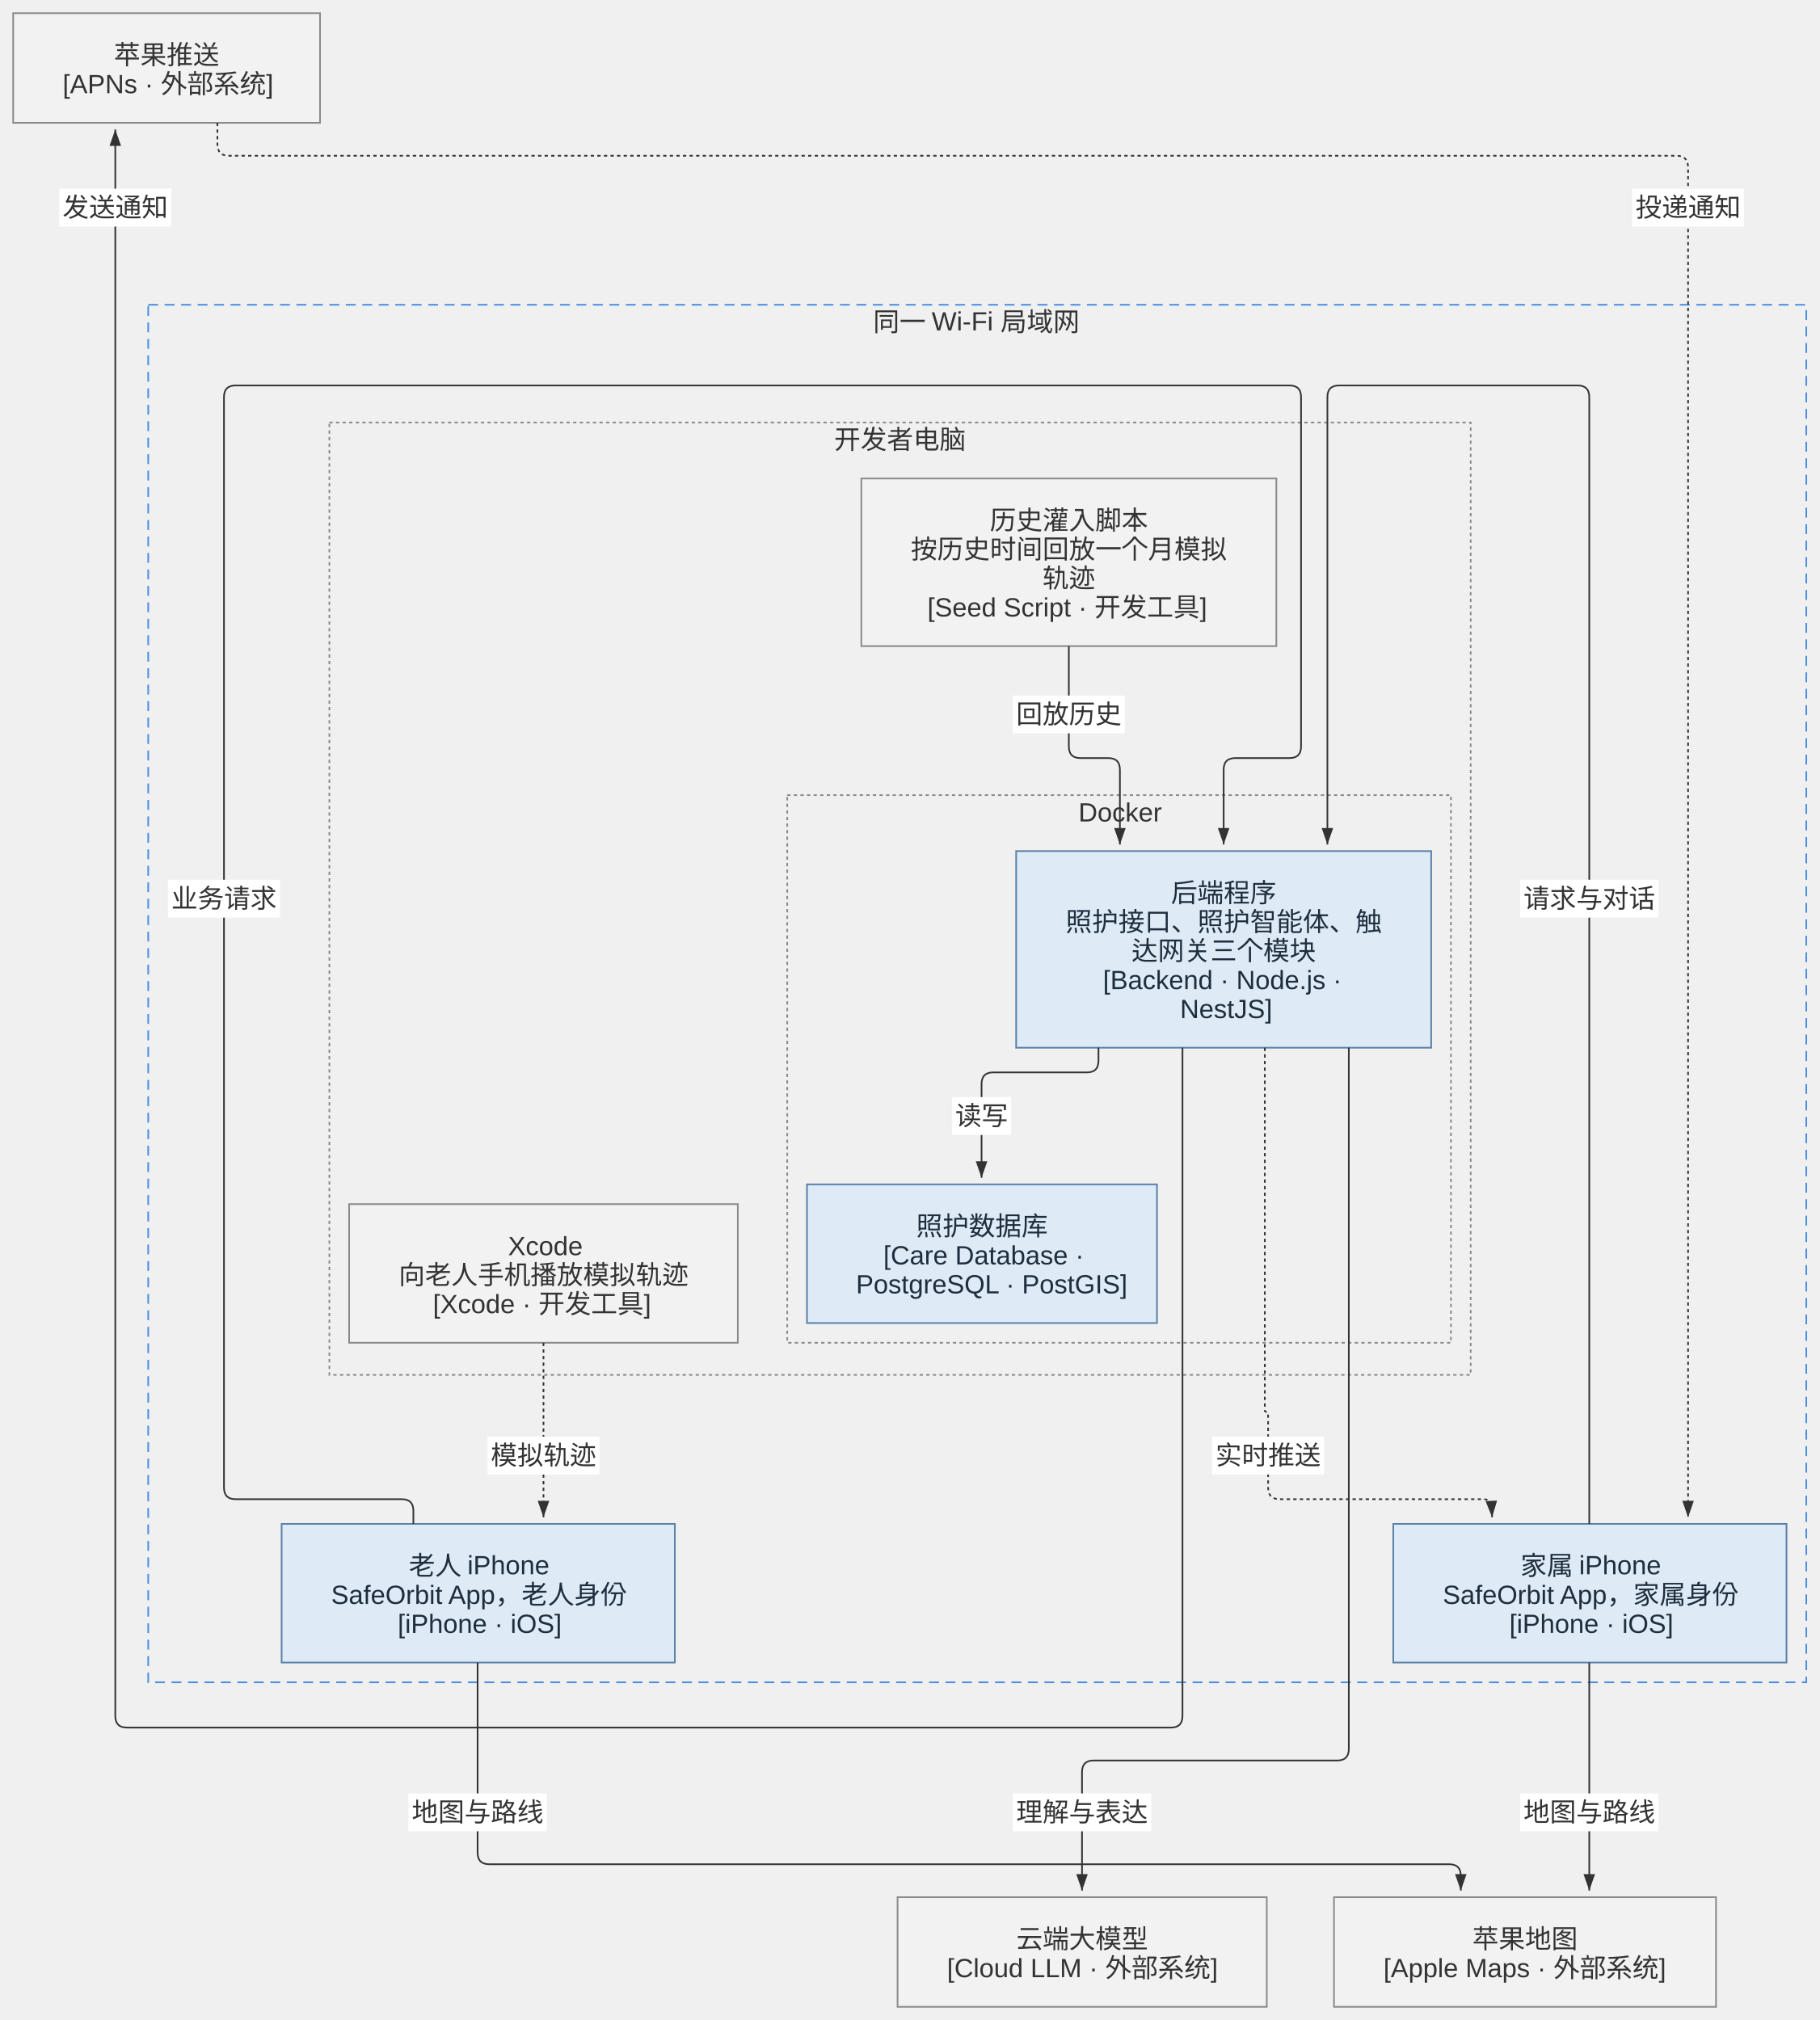
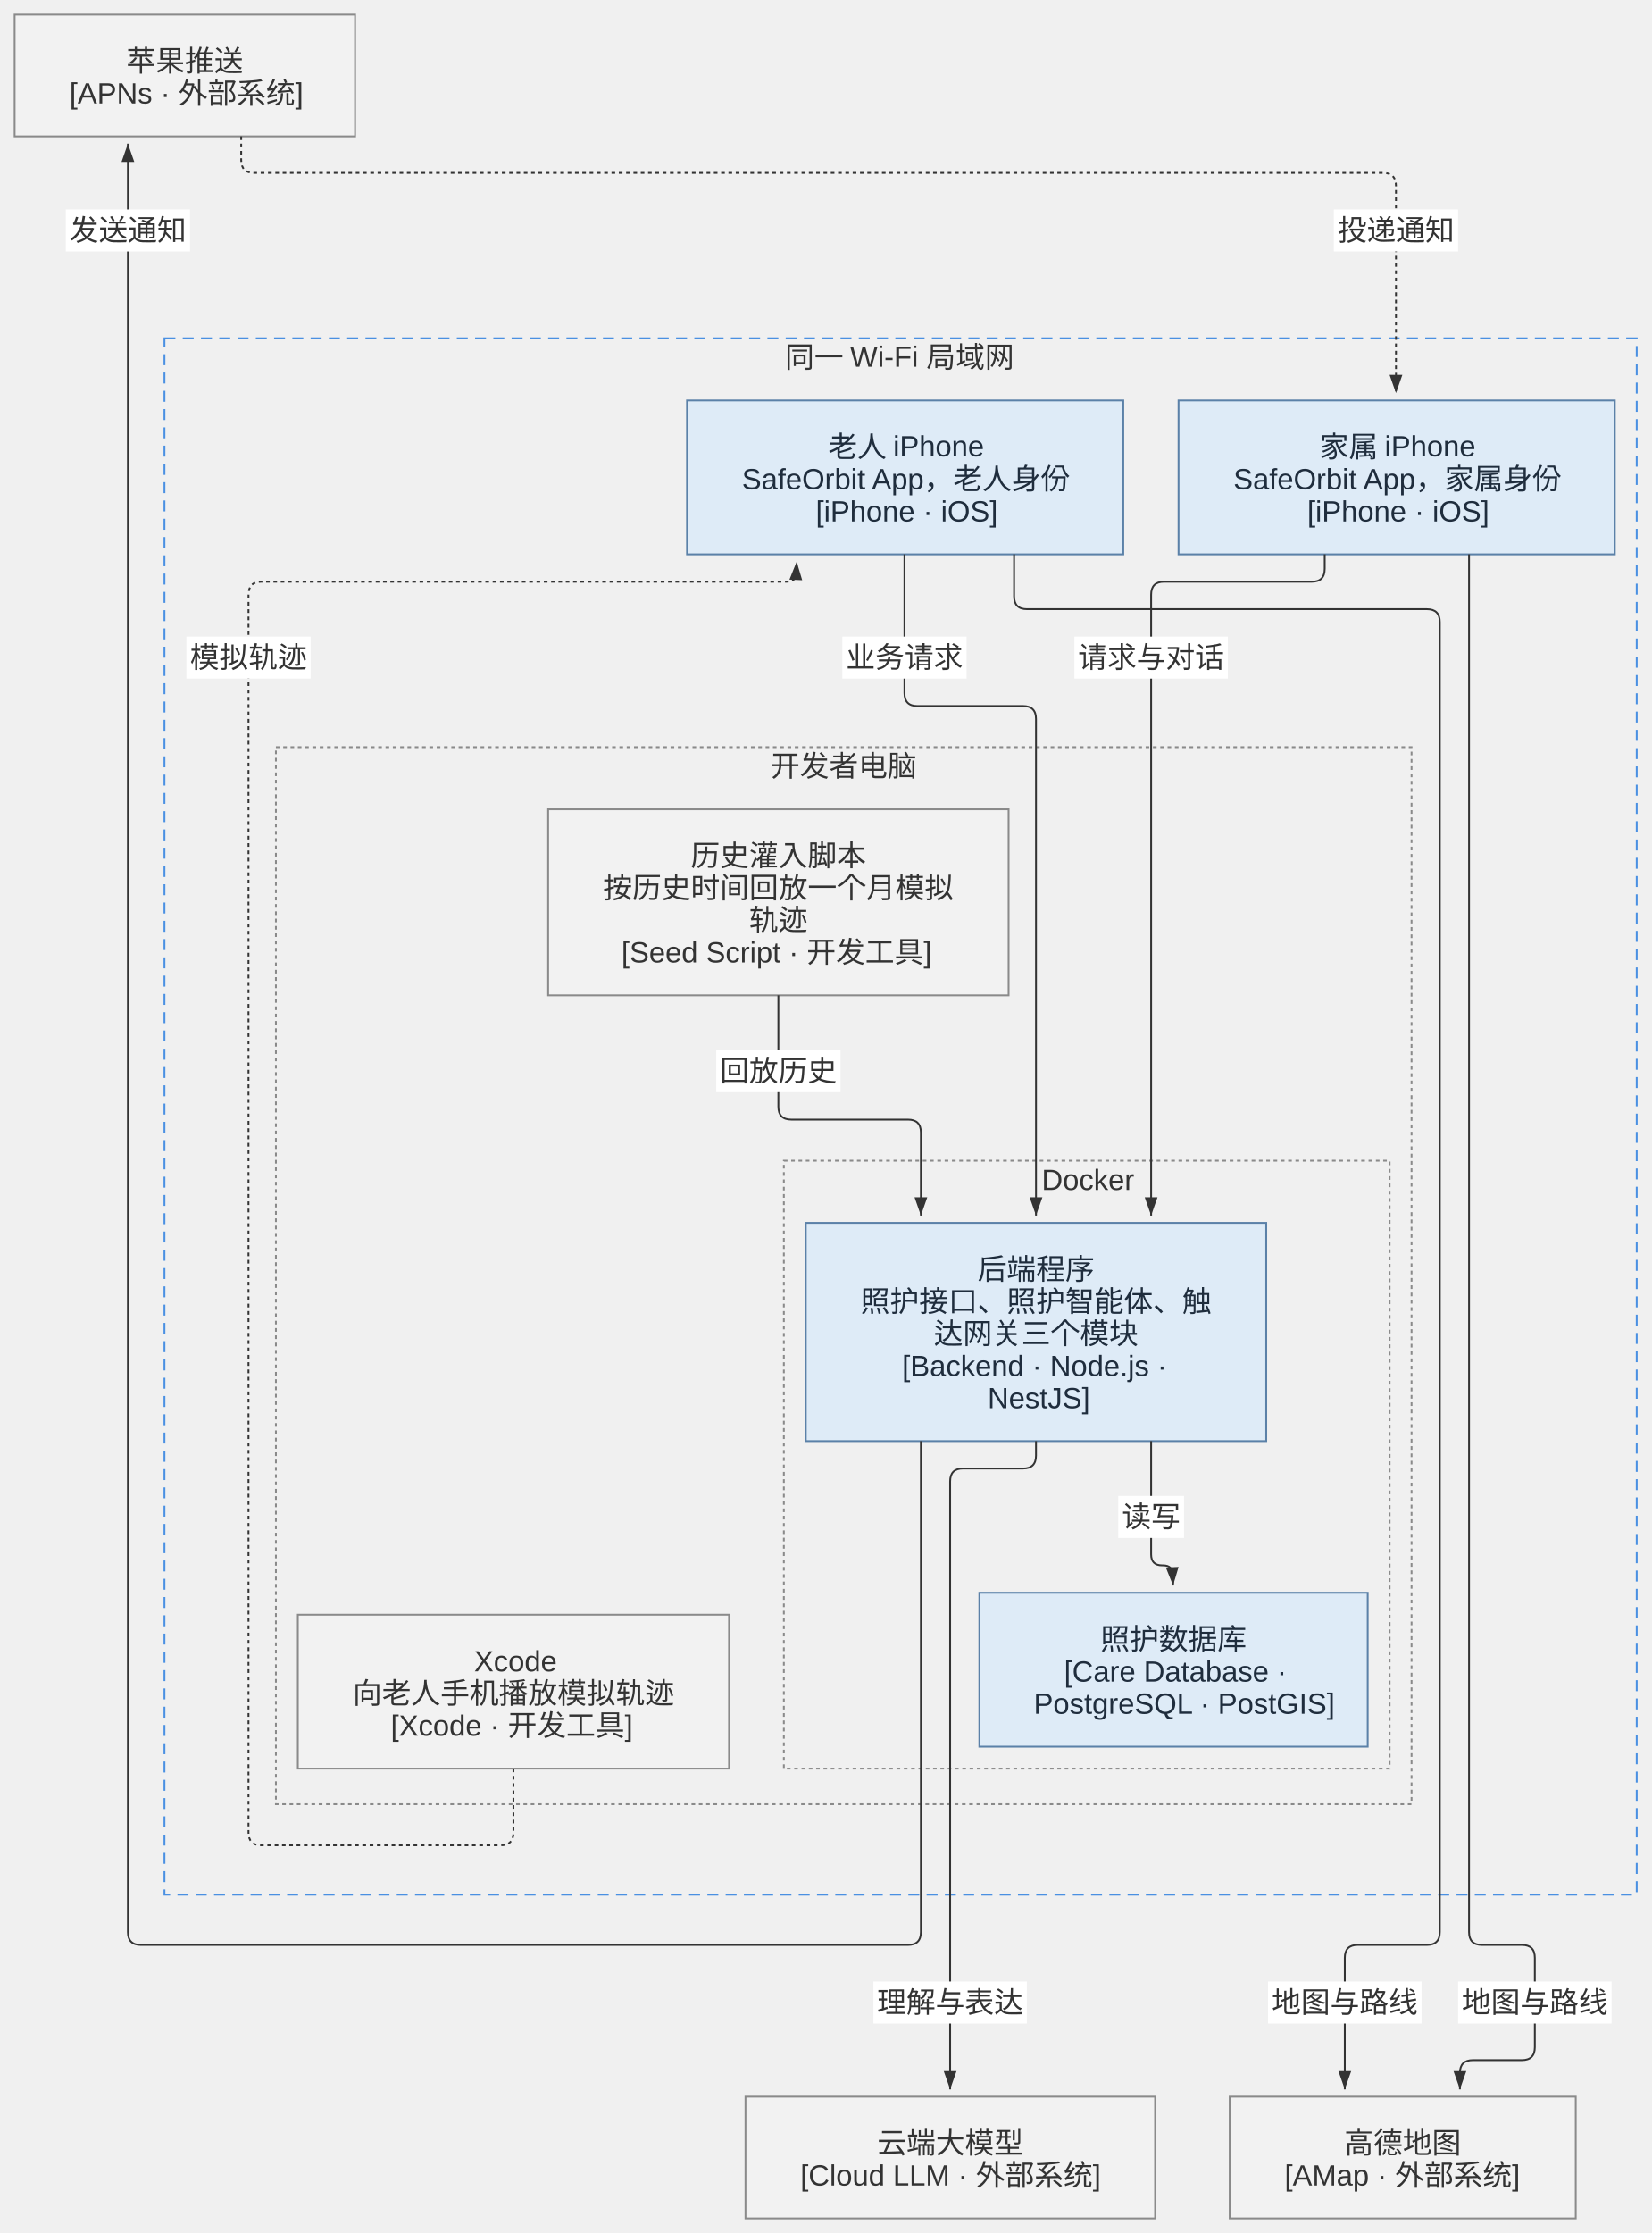
- <svg xmlns="http://www.w3.org/2000/svg" id="my-svg" width="1104.766" viewBox="4 4 1104.766 1226.8" role="graphics-document document" aria-roledescription="flowchart-v2" height="1226.8">
+ <svg xmlns="http://www.w3.org/2000/svg" id="my-svg" width="903.766" viewBox="4 4 903.766 1221.8" role="graphics-document document" aria-roledescription="flowchart-v2" height="1221.8">
  <g />
  <defs>
    <filter id="my-svg-drop-shadow" height="130%" width="130%">
      <feDropShadow dx="4" dy="4" stdDeviation="0" flood-opacity="0.06" flood-color="#000000" />
    </filter>
  </defs>
  <defs>
    <filter id="my-svg-drop-shadow-small" height="150%" width="150%">
      <feDropShadow dx="2" dy="2" stdDeviation="0" flood-opacity="0.06" flood-color="#000000" />
    </filter>
  </defs>
  <g>
    <g>
      <g id="[object Object]" data-look="classic">
-         <rect style="fill:none !important;stroke:#4a90e2 !important;stroke-dasharray:6 4 !important" x="94" y="189.1" width="1006.766" height="836.6" fill="none" stroke="#4a90e2" stroke-width="1" stroke-dasharray="6  4" />
-         <g transform="translate(534.1484, 189.1)">
+         <rect style="fill:none !important;stroke:#4a90e2 !important;stroke-dasharray:6 4 !important" x="94" y="189.1" width="805.766" height="851.6" fill="none" stroke="#4a90e2" stroke-width="1" stroke-dasharray="6  4" />
+         <g transform="translate(433.6484, 189.1)">
          <g>
            <rect style="stroke: none" fill="#ffffde" stroke="none" />
            <text x="0.00" y="16.00" text-anchor="start" font-family="trebuchet ms, verdana, arial, sans-serif" font-size="16" fill="#333333">同一 Wi-Fi 局域网</text>
          </g>
        </g>
      </g>
    </g>
    <g>
      <g id="[object Object]" data-look="classic">
-         <rect style="fill:none !important;stroke:#8a8a8a !important;stroke-dasharray:2 2 !important" x="204" y="260.6" width="693" height="578.4" fill="none" stroke="#8a8a8a" stroke-width="1" stroke-dasharray="2  2" />
-         <g transform="translate(510.5, 260.6)">
+         <rect style="fill:none !important;stroke:#8a8a8a !important;stroke-dasharray:2 2 !important" x="155" y="412.8" width="621.531" height="578.4" fill="none" stroke="#8a8a8a" stroke-width="1" stroke-dasharray="2  2" />
+         <g transform="translate(425.7656, 412.8)">
          <g>
            <rect style="stroke: none" fill="#ffffde" stroke="none" />
            <text x="0.00" y="16.00" text-anchor="start" font-family="trebuchet ms, verdana, arial, sans-serif" font-size="16" fill="#333333">开发者电脑</text>
          </g>
        </g>
      </g>
    </g>
    <g>
      <g id="[object Object]" data-look="classic">
-         <rect style="fill:none !important;stroke:#8a8a8a !important;stroke-dasharray:2 2 !important" x="482" y="486.9" width="403" height="332.6" fill="none" stroke="#8a8a8a" stroke-width="1" stroke-dasharray="2  2" />
-         <g transform="translate(658.8281, 486.9)">
+         <rect style="fill:none !important;stroke:#8a8a8a !important;stroke-dasharray:2 2 !important" x="433" y="639.1" width="331.531" height="332.6" fill="none" stroke="#8a8a8a" stroke-width="1" stroke-dasharray="2  2" />
+         <g transform="translate(574.0938, 639.1)">
          <g>
            <rect style="stroke: none" fill="#ffffde" stroke="none" />
            <text x="0.00" y="16.00" text-anchor="start" font-family="trebuchet ms, verdana, arial, sans-serif" font-size="16" fill="#333333">Docker</text>
          </g>
        </g>
      </g>
    </g>
  </g>
  <g>
-     <g id="my-svg-flowchart-BE-2" data-look="classic" transform="translate(747, 580.6)">
+     <g id="my-svg-flowchart-BE-2" data-look="classic" transform="translate(571, 732.8)">
      <rect style="fill:#deebf7 !important;stroke:#5b81a8 !important" x="-126" y="-59.7" width="252" height="119.4" fill="#deebf7" stroke="#5b81a8" stroke-width="1" />
      <g style="color:#1f2d3d !important" transform="translate(0, -44.7)">
        <rect fill="#deebf7" stroke="#5b81a8" stroke-width="1" />
        <g>
          <rect style="stroke: none" fill="#deebf7" stroke="#5b81a8" stroke-width="1" />
-           <text x="-31.99" y="16.00" text-anchor="start" font-family="trebuchet ms, verdana, arial, sans-serif" font-size="16" fill="#1f2d3d">后端程序</text>
-           <text x="-95.94" y="33.60" text-anchor="start" font-family="trebuchet ms, verdana, arial, sans-serif" font-size="16" fill="#1f2d3d">照护接口、照护智能体、触</text>
-           <text x="-55.97" y="51.20" text-anchor="start" font-family="trebuchet ms, verdana, arial, sans-serif" font-size="16" fill="#1f2d3d">达网关三个模块</text>
-           <text x="-73.27" y="68.80" text-anchor="start" font-family="trebuchet ms, verdana, arial, sans-serif" font-size="16" fill="#1f2d3d">[Backend · Node.js ·</text>
+           <text x="-32.00" y="16.00" text-anchor="start" font-family="trebuchet ms, verdana, arial, sans-serif" font-size="16" fill="#1f2d3d">后端程序</text>
+           <text x="-95.98" y="33.60" text-anchor="start" font-family="trebuchet ms, verdana, arial, sans-serif" font-size="16" fill="#1f2d3d">照护接口、照护智能体、触</text>
+           <text x="-55.99" y="51.20" text-anchor="start" font-family="trebuchet ms, verdana, arial, sans-serif" font-size="16" fill="#1f2d3d">达网关三个模块</text>
+           <text x="-73.29" y="68.80" text-anchor="start" font-family="trebuchet ms, verdana, arial, sans-serif" font-size="16" fill="#1f2d3d">[Backend · Node.js ·</text>
          <text x="-26.47" y="86.40" text-anchor="start" font-family="trebuchet ms, verdana, arial, sans-serif" font-size="16" fill="#1f2d3d">NestJS]</text>
        </g>
      </g>
    </g>
-     <g id="my-svg-flowchart-DB-3" data-look="classic" transform="translate(600.2656, 765.4)">
+     <g id="my-svg-flowchart-DB-3" data-look="classic" transform="translate(646.2656, 917.6)">
      <rect style="fill:#deebf7 !important;stroke:#5b81a8 !important" x="-106.266" y="-42.1" width="212.531" height="84.2" fill="#deebf7" stroke="#5b81a8" stroke-width="1" />
      <g style="color:#1f2d3d !important" transform="translate(0, -27.1)">
        <rect fill="#deebf7" stroke="#5b81a8" stroke-width="1" />
        <g>
          <rect style="stroke: none" fill="#deebf7" stroke="#5b81a8" stroke-width="1" />
-           <text x="-39.98" y="16.00" text-anchor="start" font-family="trebuchet ms, verdana, arial, sans-serif" font-size="16" fill="#1f2d3d">照护数据库</text>
-           <text x="-59.89" y="33.60" text-anchor="start" font-family="trebuchet ms, verdana, arial, sans-serif" font-size="16" fill="#1f2d3d">[Care Database ·</text>
-           <text x="-76.52" y="51.20" text-anchor="start" font-family="trebuchet ms, verdana, arial, sans-serif" font-size="16" fill="#1f2d3d">PostgreSQL · PostGIS]</text>
-         </g>
-       </g>
-     </g>
-     <g id="my-svg-flowchart-XC-4" data-look="classic" transform="translate(334, 777.4)">
+           <text x="-40.00" y="16.00" text-anchor="start" font-family="trebuchet ms, verdana, arial, sans-serif" font-size="16" fill="#1f2d3d">照护数据库</text>
+           <text x="-59.90" y="33.60" text-anchor="start" font-family="trebuchet ms, verdana, arial, sans-serif" font-size="16" fill="#1f2d3d">[Care Database ·</text>
+           <text x="-76.54" y="51.20" text-anchor="start" font-family="trebuchet ms, verdana, arial, sans-serif" font-size="16" fill="#1f2d3d">PostgreSQL · PostGIS]</text>
+         </g>
+       </g>
+     </g>
+     <g id="my-svg-flowchart-XC-4" data-look="classic" transform="translate(285, 929.6)">
      <rect style="fill:#f2f2f2 !important;stroke:#8a8a8a !important" x="-118" y="-42.1" width="236" height="84.2" fill="#f2f2f2" stroke="#8a8a8a" stroke-width="1" />
      <g style="color:#333333 !important" transform="translate(0, -27.1)">
        <rect fill="#f2f2f2" stroke="#8a8a8a" stroke-width="1" />
        <g>
          <rect style="stroke: none" fill="#f2f2f2" stroke="#8a8a8a" stroke-width="1" />
          <text x="-21.52" y="16.00" text-anchor="start" font-family="trebuchet ms, verdana, arial, sans-serif" font-size="16" fill="#333333">Xcode</text>
-           <text x="-87.95" y="33.60" text-anchor="start" font-family="trebuchet ms, verdana, arial, sans-serif" font-size="16" fill="#333333">向老人手机播放模拟轨迹</text>
-           <text x="-67.14" y="51.20" text-anchor="start" font-family="trebuchet ms, verdana, arial, sans-serif" font-size="16" fill="#333333">[Xcode · 开发工具]</text>
-         </g>
-       </g>
-     </g>
-     <g id="my-svg-flowchart-SEED-5" data-look="classic" transform="translate(653, 345.5)">
+           <text x="-87.98" y="33.60" text-anchor="start" font-family="trebuchet ms, verdana, arial, sans-serif" font-size="16" fill="#333333">向老人手机播放模拟轨迹</text>
+           <text x="-67.15" y="51.20" text-anchor="start" font-family="trebuchet ms, verdana, arial, sans-serif" font-size="16" fill="#333333">[Xcode · 开发工具]</text>
+         </g>
+       </g>
+     </g>
+     <g id="my-svg-flowchart-SEED-5" data-look="classic" transform="translate(430, 497.7)">
      <rect style="fill:#f2f2f2 !important;stroke:#8a8a8a !important" x="-126" y="-50.9" width="252" height="101.8" fill="#f2f2f2" stroke="#8a8a8a" stroke-width="1" />
      <g style="color:#333333 !important" transform="translate(0, -35.9)">
        <rect fill="#f2f2f2" stroke="#8a8a8a" stroke-width="1" />
        <g>
          <rect style="stroke: none" fill="#f2f2f2" stroke="#8a8a8a" stroke-width="1" />
-           <text x="-47.97" y="16.00" text-anchor="start" font-family="trebuchet ms, verdana, arial, sans-serif" font-size="16" fill="#333333">历史灌入脚本</text>
-           <text x="-95.94" y="33.60" text-anchor="start" font-family="trebuchet ms, verdana, arial, sans-serif" font-size="16" fill="#333333">按历史时间回放一个月模拟</text>
-           <text x="-15.99" y="51.20" text-anchor="start" font-family="trebuchet ms, verdana, arial, sans-serif" font-size="16" fill="#333333">轨迹</text>
-           <text x="-85.88" y="68.80" text-anchor="start" font-family="trebuchet ms, verdana, arial, sans-serif" font-size="16" fill="#333333">[Seed Script · 开发工具]</text>
-         </g>
-       </g>
-     </g>
-     <g id="my-svg-flowchart-EP-0" data-look="classic" transform="translate(294.3828, 971.6)">
+           <text x="-47.99" y="16.00" text-anchor="start" font-family="trebuchet ms, verdana, arial, sans-serif" font-size="16" fill="#333333">历史灌入脚本</text>
+           <text x="-95.98" y="33.60" text-anchor="start" font-family="trebuchet ms, verdana, arial, sans-serif" font-size="16" fill="#333333">按历史时间回放一个月模拟</text>
+           <text x="-16.00" y="51.20" text-anchor="start" font-family="trebuchet ms, verdana, arial, sans-serif" font-size="16" fill="#333333">轨迹</text>
+           <text x="-85.90" y="68.80" text-anchor="start" font-family="trebuchet ms, verdana, arial, sans-serif" font-size="16" fill="#333333">[Seed Script · 开发工具]</text>
+         </g>
+       </g>
+     </g>
+     <g id="my-svg-flowchart-EP-0" data-look="classic" transform="translate(499.3828, 265.2)">
      <rect style="fill:#deebf7 !important;stroke:#5b81a8 !important" x="-119.383" y="-42.1" width="238.766" height="84.2" fill="#deebf7" stroke="#5b81a8" stroke-width="1" />
      <g style="color:#1f2d3d !important" transform="translate(0, -27.1)">
        <rect fill="#deebf7" stroke="#5b81a8" stroke-width="1" />
        <g>
          <rect style="stroke: none" fill="#deebf7" stroke="#5b81a8" stroke-width="1" />
-           <text x="-42.16" y="16.00" text-anchor="start" font-family="trebuchet ms, verdana, arial, sans-serif" font-size="16" fill="#1f2d3d">老人 iPhone</text>
-           <text x="-89.33" y="33.60" text-anchor="start" font-family="trebuchet ms, verdana, arial, sans-serif" font-size="16" fill="#1f2d3d">SafeOrbit App，老人身份</text>
-           <text x="-48.90" y="51.20" text-anchor="start" font-family="trebuchet ms, verdana, arial, sans-serif" font-size="16" fill="#1f2d3d">[iPhone · iOS]</text>
-         </g>
-       </g>
-     </g>
-     <g id="my-svg-flowchart-FP-1" data-look="classic" transform="translate(969.3828, 971.6)">
+           <text x="-42.18" y="16.00" text-anchor="start" font-family="trebuchet ms, verdana, arial, sans-serif" font-size="16" fill="#1f2d3d">老人 iPhone</text>
+           <text x="-89.36" y="33.60" text-anchor="start" font-family="trebuchet ms, verdana, arial, sans-serif" font-size="16" fill="#1f2d3d">SafeOrbit App，老人身份</text>
+           <text x="-48.92" y="51.20" text-anchor="start" font-family="trebuchet ms, verdana, arial, sans-serif" font-size="16" fill="#1f2d3d">[iPhone · iOS]</text>
+         </g>
+       </g>
+     </g>
+     <g id="my-svg-flowchart-FP-1" data-look="classic" transform="translate(768.3828, 265.2)">
      <rect style="fill:#deebf7 !important;stroke:#5b81a8 !important" x="-119.383" y="-42.1" width="238.766" height="84.2" fill="#deebf7" stroke="#5b81a8" stroke-width="1" />
      <g style="color:#1f2d3d !important" transform="translate(0, -27.1)">
        <rect fill="#deebf7" stroke="#5b81a8" stroke-width="1" />
        <g>
          <rect style="stroke: none" fill="#deebf7" stroke="#5b81a8" stroke-width="1" />
-           <text x="-42.16" y="16.00" text-anchor="start" font-family="trebuchet ms, verdana, arial, sans-serif" font-size="16" fill="#1f2d3d">家属 iPhone</text>
-           <text x="-89.33" y="33.60" text-anchor="start" font-family="trebuchet ms, verdana, arial, sans-serif" font-size="16" fill="#1f2d3d">SafeOrbit App，家属身份</text>
-           <text x="-48.90" y="51.20" text-anchor="start" font-family="trebuchet ms, verdana, arial, sans-serif" font-size="16" fill="#1f2d3d">[iPhone · iOS]</text>
-         </g>
-       </g>
-     </g>
-     <g id="my-svg-flowchart-MAP-6" data-look="classic" transform="translate(929.9844, 1189.5)">
-       <rect style="fill:#f2f2f2 !important;stroke:#8a8a8a !important" x="-115.984" y="-33.3" width="231.969" height="66.6" fill="#f2f2f2" stroke="#8a8a8a" stroke-width="1" />
+           <text x="-42.18" y="16.00" text-anchor="start" font-family="trebuchet ms, verdana, arial, sans-serif" font-size="16" fill="#1f2d3d">家属 iPhone</text>
+           <text x="-89.36" y="33.60" text-anchor="start" font-family="trebuchet ms, verdana, arial, sans-serif" font-size="16" fill="#1f2d3d">SafeOrbit App，家属身份</text>
+           <text x="-48.92" y="51.20" text-anchor="start" font-family="trebuchet ms, verdana, arial, sans-serif" font-size="16" fill="#1f2d3d">[iPhone · iOS]</text>
+         </g>
+       </g>
+     </g>
+     <g id="my-svg-flowchart-MAP-6" data-look="classic" transform="translate(771.6953, 1184.5)">
+       <rect style="fill:#f2f2f2 !important;stroke:#8a8a8a !important" x="-94.695" y="-33.3" width="189.391" height="66.6" fill="#f2f2f2" stroke="#8a8a8a" stroke-width="1" />
      <g style="color:#333333 !important" transform="translate(0, -18.3)">
        <rect fill="#f2f2f2" stroke="#8a8a8a" stroke-width="1" />
        <g>
          <rect style="stroke: none" fill="#f2f2f2" stroke="#8a8a8a" stroke-width="1" />
-           <text x="-31.99" y="16.00" text-anchor="start" font-family="trebuchet ms, verdana, arial, sans-serif" font-size="16" fill="#333333">苹果地图</text>
-           <text x="-85.95" y="33.60" text-anchor="start" font-family="trebuchet ms, verdana, arial, sans-serif" font-size="16" fill="#333333">[Apple Maps · 外部系统]</text>
+           <text x="-32.00" y="16.00" text-anchor="start" font-family="trebuchet ms, verdana, arial, sans-serif" font-size="16" fill="#333333">高德地图</text>
+           <text x="-64.68" y="33.60" text-anchor="start" font-family="trebuchet ms, verdana, arial, sans-serif" font-size="16" fill="#333333">[AMap · 外部系统]</text>
        </g>
      </g>
    </g>
    <g id="my-svg-flowchart-APNS-7" data-look="classic" transform="translate(105.1641, 45.3)">
      <rect style="fill:#f2f2f2 !important;stroke:#8a8a8a !important" x="-93.164" y="-33.3" width="186.328" height="66.6" fill="#f2f2f2" stroke="#8a8a8a" stroke-width="1" />
      <g style="color:#333333 !important" transform="translate(0, -18.3)">
        <rect fill="#f2f2f2" stroke="#8a8a8a" stroke-width="1" />
        <g>
          <rect style="stroke: none" fill="#f2f2f2" stroke="#8a8a8a" stroke-width="1" />
-           <text x="-31.99" y="16.00" text-anchor="start" font-family="trebuchet ms, verdana, arial, sans-serif" font-size="16" fill="#333333">苹果推送</text>
-           <text x="-63.13" y="33.60" text-anchor="start" font-family="trebuchet ms, verdana, arial, sans-serif" font-size="16" fill="#333333">[APNs · 外部系统]</text>
-         </g>
-       </g>
-     </g>
-     <g id="my-svg-flowchart-LLM-8" data-look="classic" transform="translate(661.0938, 1189.5)">
+           <text x="-32.00" y="16.00" text-anchor="start" font-family="trebuchet ms, verdana, arial, sans-serif" font-size="16" fill="#333333">苹果推送</text>
+           <text x="-63.15" y="33.60" text-anchor="start" font-family="trebuchet ms, verdana, arial, sans-serif" font-size="16" fill="#333333">[APNs · 外部系统]</text>
+         </g>
+       </g>
+     </g>
+     <g id="my-svg-flowchart-LLM-8" data-look="classic" transform="translate(524.0938, 1184.5)">
      <rect style="fill:#f2f2f2 !important;stroke:#8a8a8a !important" x="-112.094" y="-33.3" width="224.188" height="66.6" fill="#f2f2f2" stroke="#8a8a8a" stroke-width="1" />
      <g style="color:#333333 !important" transform="translate(0, -18.3)">
        <rect fill="#f2f2f2" stroke="#8a8a8a" stroke-width="1" />
        <g>
          <rect style="stroke: none" fill="#f2f2f2" stroke="#8a8a8a" stroke-width="1" />
-           <text x="-39.98" y="16.00" text-anchor="start" font-family="trebuchet ms, verdana, arial, sans-serif" font-size="16" fill="#333333">云端大模型</text>
-           <text x="-82.07" y="33.60" text-anchor="start" font-family="trebuchet ms, verdana, arial, sans-serif" font-size="16" fill="#333333">[Cloud LLM · 外部系统]</text>
-         </g>
-       </g>
-     </g>
-   </g>
-   <g>
-     <path d="M255,929.5L255,921.571Q255,914.5 247.929,914.5L147.071,914.5Q140,914.5 140,907.429L140,245.171Q140,238.1 147.071,238.1L786.929,238.1Q794,238.1 794,245.171L794,253.1L794,457.329Q794,464.4 786.929,464.4L754.071,464.4Q747,464.4 747,471.471L747,479.4L747,516.9" id="my-svg-L_EP_BE_0" style=";" data-edge="true" data-et="edge" data-id="L_EP_BE_0" data-points="W3sieCI6MjU1LCJ5Ijo5MjkuNX0seyJ4IjoyNTUsInkiOjkxNC41fSx7IngiOjE0MCwieSI6OTE0LjV9LHsieCI6MTQwLCJ5IjoyMzguMDk5OTk4NDc0MTIxMX0seyJ4Ijo3OTQsInkiOjIzOC4wOTk5OTg0NzQxMjExfSx7IngiOjc5NCwieSI6MjUzLjA5OTk5ODQ3NDEyMTF9LHsieCI6Nzk0LCJ5Ijo0NjQuNDAwMDAxNTI1ODc4OX0seyJ4Ijo3NDcsInkiOjQ2NC40MDAwMDE1MjU4Nzg5fSx7IngiOjc0NywieSI6NDc5LjQwMDAwMTUyNTg3ODl9LHsieCI6NzQ3LCJ5Ijo1MjAuOTAwMDAxNTI1ODc4OX1d" data-look="classic" fill="none" stroke="#333333" stroke-width="1" stroke-dasharray="0" />
-     <path d="M969,929.5L969,245.171Q969,238.1 961.929,238.1L817.071,238.1Q810,238.1 810,245.171L810,253.1L810,479.4L810,516.9" id="my-svg-L_FP_BE_0" style=";" data-edge="true" data-et="edge" data-id="L_FP_BE_0" data-points="W3sieCI6OTY5LCJ5Ijo5MjkuNX0seyJ4Ijo5NjksInkiOjIzOC4wOTk5OTg0NzQxMjExfSx7IngiOjgxMCwieSI6MjM4LjA5OTk5ODQ3NDEyMTF9LHsieCI6ODEwLCJ5IjoyNTMuMDk5OTk4NDc0MTIxMX0seyJ4Ijo4MTAsInkiOjQ3OS40MDAwMDE1MjU4Nzg5fSx7IngiOjgxMCwieSI6NTIwLjkwMDAwMTUyNTg3ODl9XQ==" data-look="classic" fill="none" stroke="#333333" stroke-width="1" stroke-dasharray="0" />
-     <path d="M772,640.3L772,827L772,846.5L772,860.5Q772,861.5 773,861.5L773,861.5Q774,861.5 774,862.5L774,907.429Q774,914.5 781.071,914.5L904.5,914.5Q910,914.5 910,920L910,925.5" id="my-svg-L_BE_FP_0" style=";" data-edge="true" data-et="edge" data-id="L_BE_FP_0" data-points="W3sieCI6NzcyLCJ5Ijo2NDAuMzAwMDAzMDUxNzU3OH0seyJ4Ijo3NzIsInkiOjgyN30seyJ4Ijo3NzIsInkiOjg0Ni41fSx7IngiOjc3MiwieSI6ODYxLjV9LHsieCI6Nzc0LCJ5Ijo4NjEuNX0seyJ4Ijo3NzQsInkiOjkxNC41fSx7IngiOjkxMCwieSI6OTE0LjV9LHsieCI6OTEwLCJ5Ijo5MjkuNX1d" data-look="classic" fill="none" stroke="#333333" stroke-width="1" stroke-dasharray="2" />
-     <path d="M671,640.3L671,648.229Q671,655.3 663.929,655.3L607.071,655.3Q600,655.3 600,662.371L600,719.3" id="my-svg-L_BE_DB_0" style=";" data-edge="true" data-et="edge" data-id="L_BE_DB_0" data-points="W3sieCI6NjcxLCJ5Ijo2NDAuMzAwMDAzMDUxNzU3OH0seyJ4Ijo2NzEsInkiOjY1NS4zMDAwMDMwNTE3NTc4fSx7IngiOjYwMCwieSI6NjU1LjMwMDAwMzA1MTc1Nzh9LHsieCI6NjAwLCJ5Ijo3MjMuMzAwMDAzMDUxNzU3OH1d" data-look="classic" fill="none" stroke="#333333" stroke-width="1" stroke-dasharray="0" />
-     <path d="M722,640.3L722,827L722,846.5L722,1033.2L722,1046.129Q722,1053.2 714.929,1053.2L81.071,1053.2Q74,1053.2 74,1046.129L74,607.4L74,82.6" id="my-svg-L_BE_APNS_0" style=";" data-edge="true" data-et="edge" data-id="L_BE_APNS_0" data-points="W3sieCI6NzIyLCJ5Ijo2NDAuMzAwMDAzMDUxNzU3OH0seyJ4Ijo3MjIsInkiOjgyN30seyJ4Ijo3MjIsInkiOjg0Ni41fSx7IngiOjcyMiwieSI6MTAzMy4xOTk5OTY5NDgyNDIyfSx7IngiOjcyMiwieSI6MTA1My4xOTk5OTY5NDgyNDIyfSx7IngiOjc0LCJ5IjoxMDUzLjE5OTk5Njk0ODI0MjJ9LHsieCI6NzQsInkiOjYwNy4zOTk5OTc3MTExODE2fSx7IngiOjc0LCJ5Ijo3OC41OTk5OTg0NzQxMjExfV0=" data-look="classic" fill="none" stroke="#333333" stroke-width="1" stroke-dasharray="0" />
-     <path d="M136,78.6L136,91.529Q136,98.6 143.071,98.6L1021.929,98.6Q1029,98.6 1029,105.671L1029,181.6L1029,925.5" id="my-svg-L_APNS_FP_0" style=";" data-edge="true" data-et="edge" data-id="L_APNS_FP_0" data-points="W3sieCI6MTM2LCJ5Ijo3OC41OTk5OTg0NzQxMjExfSx7IngiOjEzNiwieSI6OTguNTk5OTk4NDc0MTIxMX0seyJ4IjoxMDI5LCJ5Ijo5OC41OTk5OTg0NzQxMjExfSx7IngiOjEwMjksInkiOjE4MS41OTk5OTg0NzQxMjExfSx7IngiOjEwMjksInkiOjkyOS41fV0=" data-look="classic" fill="none" stroke="#333333" stroke-width="1" stroke-dasharray="2" />
-     <path d="M823,640.3L823,827L823,846.5L823,1033.2L823,1066.129Q823,1073.2 815.929,1073.2L668.071,1073.2Q661,1073.2 661,1080.271L661,1152.2" id="my-svg-L_BE_LLM_0" style=";" data-edge="true" data-et="edge" data-id="L_BE_LLM_0" data-points="W3sieCI6ODIzLCJ5Ijo2NDAuMzAwMDAzMDUxNzU3OH0seyJ4Ijo4MjMsInkiOjgyN30seyJ4Ijo4MjMsInkiOjg0Ni41fSx7IngiOjgyMywieSI6MTAzMy4xOTk5OTY5NDgyNDIyfSx7IngiOjgyMywieSI6MTA3My4xOTk5OTY5NDgyNDIyfSx7IngiOjY2MSwieSI6MTA3My4xOTk5OTY5NDgyNDIyfSx7IngiOjY2MSwieSI6MTE1Ni4xOTk5OTY5NDgyNDIyfV0=" data-look="classic" fill="none" stroke="#333333" stroke-width="1" stroke-dasharray="0" />
-     <path d="M294,1013.7L294,1033.2L294,1129.129Q294,1136.2 301.071,1136.2L883.929,1136.2Q891,1136.2 891,1143.271L891,1152.2" id="my-svg-L_EP_MAP_0" style=";" data-edge="true" data-et="edge" data-id="L_EP_MAP_0" data-points="W3sieCI6Mjk0LCJ5IjoxMDEzLjY5OTk5Njk0ODI0MjJ9LHsieCI6Mjk0LCJ5IjoxMDMzLjE5OTk5Njk0ODI0MjJ9LHsieCI6Mjk0LCJ5IjoxMTM2LjE5OTk5Njk0ODI0MjJ9LHsieCI6ODkxLCJ5IjoxMTM2LjE5OTk5Njk0ODI0MjJ9LHsieCI6ODkxLCJ5IjoxMTU2LjE5OTk5Njk0ODI0MjJ9XQ==" data-look="classic" fill="none" stroke="#333333" stroke-width="1" stroke-dasharray="0" />
-     <path d="M969,1013.7L969,1033.2L969,1152.2" id="my-svg-L_FP_MAP_0" style=";" data-edge="true" data-et="edge" data-id="L_FP_MAP_0" data-points="W3sieCI6OTY5LCJ5IjoxMDEzLjY5OTk5Njk0ODI0MjJ9LHsieCI6OTY5LCJ5IjoxMDMzLjE5OTk5Njk0ODI0MjJ9LHsieCI6OTY5LCJ5IjoxMTU2LjE5OTk5Njk0ODI0MjJ9XQ==" data-look="classic" fill="none" stroke="#333333" stroke-width="1" stroke-dasharray="0" />
-     <path d="M334,819.5L334,846.5L334,925.5" id="my-svg-L_XC_EP_0" style=";" data-edge="true" data-et="edge" data-id="L_XC_EP_0" data-points="W3sieCI6MzM0LCJ5Ijo4MTkuNX0seyJ4IjozMzQsInkiOjg0Ni41fSx7IngiOjMzNCwieSI6OTI5LjV9XQ==" data-look="classic" fill="none" stroke="#333333" stroke-width="1" stroke-dasharray="2" />
-     <path d="M653,396.4L653,457.329Q653,464.4 660.071,464.4L676.929,464.4Q684,464.4 684,471.471L684,479.4L684,516.9" id="my-svg-L_SEED_BE_0" style=";" data-edge="true" data-et="edge" data-id="L_SEED_BE_0" data-points="W3sieCI6NjUzLCJ5IjozOTYuNDAwMDAxNTI1ODc4OX0seyJ4Ijo2NTMsInkiOjQ2NC40MDAwMDE1MjU4Nzg5fSx7IngiOjY4NCwieSI6NDY0LjQwMDAwMTUyNTg3ODl9LHsieCI6Njg0LCJ5Ijo0NzkuNDAwMDAxNTI1ODc4OX0seyJ4Ijo2ODQsInkiOjUyMC45MDAwMDE1MjU4Nzg5fV0=" data-look="classic" fill="none" stroke="#333333" stroke-width="1" stroke-dasharray="0" />
-     <polygon points="747.00,516.90 750.50,506.90 743.50,506.90" fill="#333333" stroke="none" />
-     <polygon points="810.00,516.90 813.50,506.90 806.50,506.90" fill="#333333" stroke="none" />
-     <polygon points="910.00,925.50 913.04,915.35 906.05,915.67" fill="#333333" stroke="none" />
-     <polygon points="600.00,719.30 603.50,709.30 596.50,709.30" fill="#333333" stroke="none" />
+           <text x="-40.00" y="16.00" text-anchor="start" font-family="trebuchet ms, verdana, arial, sans-serif" font-size="16" fill="#333333">云端大模型</text>
+           <text x="-82.08" y="33.60" text-anchor="start" font-family="trebuchet ms, verdana, arial, sans-serif" font-size="16" fill="#333333">[Cloud LLM · 外部系统]</text>
+         </g>
+       </g>
+     </g>
+   </g>
+   <g>
+     <path d="M499,307.3L499,383.229Q499,390.3 506.071,390.3L563.929,390.3Q571,390.3 571,397.371L571,405.3L571,631.6L571,669.1" id="my-svg-L_EP_BE_0" style=";" data-edge="true" data-et="edge" data-id="L_EP_BE_0" data-points="W3sieCI6NDk5LCJ5IjozMDcuMjk5OTk1NDIyMzYzM30seyJ4Ijo0OTksInkiOjM5MC4yOTk5OTU0MjIzNjMzfSx7IngiOjU3MSwieSI6MzkwLjI5OTk5NTQyMjM2MzN9LHsieCI6NTcxLCJ5Ijo0MDUuMjk5OTk1NDIyMzYzM30seyJ4Ijo1NzEsInkiOjYzMS41OTk5OTg0NzQxMjExfSx7IngiOjU3MSwieSI6NjczLjA5OTk5ODQ3NDEyMTF9XQ==" data-look="classic" fill="none" stroke="#333333" stroke-width="1" stroke-dasharray="0" />
+     <path d="M729,307.3L729,315.229Q729,322.3 721.929,322.3L641.071,322.3Q634,322.3 634,329.371L634,405.3L634,631.6L634,669.1" id="my-svg-L_FP_BE_0" style=";" data-edge="true" data-et="edge" data-id="L_FP_BE_0" data-points="W3sieCI6NzI5LCJ5IjozMDcuMjk5OTk1NDIyMzYzM30seyJ4Ijo3MjksInkiOjMyMi4yOTk5OTU0MjIzNjMzfSx7IngiOjYzNCwieSI6MzIyLjI5OTk5NTQyMjM2MzN9LHsieCI6NjM0LCJ5Ijo0MDUuMjk5OTk1NDIyMzYzM30seyJ4Ijo2MzQsInkiOjYzMS41OTk5OTg0NzQxMjExfSx7IngiOjYzNCwieSI6NjczLjA5OTk5ODQ3NDEyMTF9XQ==" data-look="classic" fill="none" stroke="#333333" stroke-width="1" stroke-dasharray="0" />
+     <path d="M634,792.5L634,854.5Q634,860.5 640,860.5L640.5,860.5Q646,860.5 646,866L646,871.5" id="my-svg-L_BE_DB_0" style=";" data-edge="true" data-et="edge" data-id="L_BE_DB_0" data-points="W3sieCI6NjM0LCJ5Ijo3OTIuNX0seyJ4Ijo2MzQsInkiOjg2MC41fSx7IngiOjY0NiwieSI6ODYwLjV9LHsieCI6NjQ2LCJ5Ijo4NzUuNX1d" data-look="classic" fill="none" stroke="#333333" stroke-width="1" stroke-dasharray="0" />
+     <path d="M508,792.5L508,979.2L508,998.7L508,1048.2L508,1061.129Q508,1068.2 500.929,1068.2L81.071,1068.2Q74,1068.2 74,1061.129L74,614.9L74,82.6" id="my-svg-L_BE_APNS_0" style=";" data-edge="true" data-et="edge" data-id="L_BE_APNS_0" data-points="W3sieCI6NTA3Ljk5OTk5OTk5OTk5OTk0LCJ5Ijo3OTIuNX0seyJ4Ijo1MDgsInkiOjk3OS4xOTk5OTY5NDgyNDIyfSx7IngiOjUwOCwieSI6OTk4LjY5OTk5Njk0ODI0MjJ9LHsieCI6NTA4LCJ5IjoxMDQ4LjE5OTk5Njk0ODI0MjJ9LHsieCI6NTA4LCJ5IjoxMDY4LjE5OTk5Njk0ODI0MjJ9LHsieCI6NzQsInkiOjEwNjguMTk5OTk2OTQ4MjQyMn0seyJ4Ijo3NCwieSI6NjE0Ljg5OTk5NzcxMTE4MTZ9LHsieCI6NzQsInkiOjc4LjU5OTk5ODQ3NDEyMTF9XQ==" data-look="classic" fill="none" stroke="#333333" stroke-width="1" stroke-dasharray="0" />
+     <path d="M136,78.6L136,91.529Q136,98.6 143.071,98.6L760.929,98.6Q768,98.6 768,105.671L768,181.6L768,219.1" id="my-svg-L_APNS_FP_0" style=";" data-edge="true" data-et="edge" data-id="L_APNS_FP_0" data-points="W3sieCI6MTM2LCJ5Ijo3OC41OTk5OTg0NzQxMjExfSx7IngiOjEzNiwieSI6OTguNTk5OTk4NDc0MTIxMX0seyJ4Ijo3NjgsInkiOjk4LjU5OTk5ODQ3NDEyMTF9LHsieCI6NzY4LCJ5IjoxODEuNTk5OTk4NDc0MTIxMX0seyJ4Ijo3NjgsInkiOjIyMy4wOTk5OTg0NzQxMjExfV0=" data-look="classic" fill="none" stroke="#333333" stroke-width="1" stroke-dasharray="2" />
+     <path d="M571,792.5L571,800.429Q571,807.5 563.929,807.5L531.071,807.5Q524,807.5 524,814.571L524,979.2L524,998.7L524,1048.2L524,1147.2" id="my-svg-L_BE_LLM_0" style=";" data-edge="true" data-et="edge" data-id="L_BE_LLM_0" data-points="W3sieCI6NTcxLCJ5Ijo3OTIuNX0seyJ4Ijo1NzEsInkiOjgwNy41fSx7IngiOjUyNCwieSI6ODA3LjV9LHsieCI6NTI0LCJ5Ijo5NzkuMTk5OTk2OTQ4MjQyMn0seyJ4Ijo1MjQsInkiOjk5OC42OTk5OTY5NDgyNDIyfSx7IngiOjUyNCwieSI6MTA0OC4xOTk5OTY5NDgyNDIyfSx7IngiOjUyNCwieSI6MTE1MS4xOTk5OTY5NDgyNDIyfV0=" data-look="classic" fill="none" stroke="#333333" stroke-width="1" stroke-dasharray="0" />
+     <path d="M559,307.3L559,330.229Q559,337.3 566.071,337.3L784.929,337.3Q792,337.3 792,344.371L792,1048.2L792,1061.129Q792,1068.2 784.929,1068.2L747.071,1068.2Q740,1068.2 740,1075.271L740,1147.2" id="my-svg-L_EP_MAP_0" style=";" data-edge="true" data-et="edge" data-id="L_EP_MAP_0" data-points="W3sieCI6NTU5LjAwMDAwMDAwMDAwMDEsInkiOjMwNy4yOTk5OTU0MjIzNjMzfSx7IngiOjU1OSwieSI6MzM3LjI5OTk5NTQyMjM2MzN9LHsieCI6NzkyLCJ5IjozMzcuMjk5OTk1NDIyMzYzM30seyJ4Ijo3OTIsInkiOjEwNDguMTk5OTk2OTQ4MjQyMn0seyJ4Ijo3OTIsInkiOjEwNjguMTk5OTk2OTQ4MjQyMn0seyJ4Ijo3NDAsInkiOjEwNjguMTk5OTk2OTQ4MjQyMn0seyJ4Ijo3NDAsInkiOjExNTEuMTk5OTk2OTQ4MjQyMn1d" data-look="classic" fill="none" stroke="#333333" stroke-width="1" stroke-dasharray="0" />
+     <path d="M808,307.3L808,1048.2L808,1061.129Q808,1068.2 815.071,1068.2L836.929,1068.2Q844,1068.2 844,1075.271L844,1124.129Q844,1131.2 836.929,1131.2L810.071,1131.2Q803,1131.2 803,1138.271L803,1147.2" id="my-svg-L_FP_MAP_0" style=";" data-edge="true" data-et="edge" data-id="L_FP_MAP_0" data-points="W3sieCI6ODA4LCJ5IjozMDcuMjk5OTk1NDIyMzYzM30seyJ4Ijo4MDgsInkiOjEwNDguMTk5OTk2OTQ4MjQyMn0seyJ4Ijo4MDgsInkiOjEwNjguMTk5OTk2OTQ4MjQyMn0seyJ4Ijo4NDQsInkiOjEwNjguMTk5OTk2OTQ4MjQyMn0seyJ4Ijo4NDQsInkiOjExMzEuMTk5OTk2OTQ4MjQyMn0seyJ4Ijo4MDMsInkiOjExMzEuMTk5OTk2OTQ4MjQyMn0seyJ4Ijo4MDMsInkiOjExNTEuMTk5OTk2OTQ4MjQyMn1d" data-look="classic" fill="none" stroke="#333333" stroke-width="1" stroke-dasharray="0" />
+     <path d="M285,971.7L285,998.7L285,1006.629Q285,1013.7 277.929,1013.7L147.071,1013.7Q140,1013.7 140,1006.629L140,329.371Q140,322.3 147.071,322.3L434.5,322.3Q440,322.3 440,316.8L440,311.3" id="my-svg-L_XC_EP_0" style=";" data-edge="true" data-et="edge" data-id="L_XC_EP_0" data-points="W3sieCI6Mjg1LCJ5Ijo5NzEuNjk5OTk2OTQ4MjQyMn0seyJ4IjoyODUsInkiOjk5OC42OTk5OTY5NDgyNDIyfSx7IngiOjI4NSwieSI6MTAxMy42OTk5OTY5NDgyNDIyfSx7IngiOjE0MCwieSI6MTAxMy42OTk5OTY5NDgyNDIyfSx7IngiOjE0MCwieSI6MzIyLjI5OTk5NTQyMjM2MzN9LHsieCI6NDQwLCJ5IjozMjIuMjk5OTk1NDIyMzYzM30seyJ4Ijo0NDAsInkiOjMwNy4yOTk5OTU0MjIzNjMzfV0=" data-look="classic" fill="none" stroke="#333333" stroke-width="1" stroke-dasharray="2" />
+     <path d="M430,548.6L430,609.529Q430,616.6 437.071,616.6L500.929,616.6Q508,616.6 508,623.671L508,631.6L508,669.1" id="my-svg-L_SEED_BE_0" style=";" data-edge="true" data-et="edge" data-id="L_SEED_BE_0" data-points="W3sieCI6NDMwLCJ5Ijo1NDguNTk5OTk4NDc0MTIxMX0seyJ4Ijo0MzAsInkiOjYxNi41OTk5OTg0NzQxMjExfSx7IngiOjUwOCwieSI6NjE2LjU5OTk5ODQ3NDEyMTF9LHsieCI6NTA4LCJ5Ijo2MzEuNTk5OTk4NDc0MTIxMX0seyJ4Ijo1MDgsInkiOjY3My4wOTk5OTg0NzQxMjExfV0=" data-look="classic" fill="none" stroke="#333333" stroke-width="1" stroke-dasharray="0" />
+     <polygon points="571.00,669.10 574.50,659.10 567.50,659.10" fill="#333333" stroke="none" />
+     <polygon points="634.00,669.10 637.50,659.10 630.50,659.10" fill="#333333" stroke="none" />
+     <polygon points="646.00,871.50 649.04,861.35 642.05,861.67" fill="#333333" stroke="none" />
    <polygon points="74.00,82.60 70.50,92.60 77.50,92.60" fill="#333333" stroke="none" />
-     <polygon points="1029.00,925.50 1032.50,915.50 1025.50,915.50" fill="#333333" stroke="none" />
-     <polygon points="661.00,1152.20 664.50,1142.20 657.50,1142.20" fill="#333333" stroke="none" />
-     <polygon points="891.00,1152.20 894.50,1142.20 887.50,1142.20" fill="#333333" stroke="none" />
-     <polygon points="969.00,1152.20 972.50,1142.20 965.50,1142.20" fill="#333333" stroke="none" />
-     <polygon points="334.00,925.50 337.50,915.50 330.50,915.50" fill="#333333" stroke="none" />
-     <polygon points="684.00,516.90 687.50,506.90 680.50,506.90" fill="#333333" stroke="none" />
-   </g>
-   <g>
-     <g transform="translate(140, 549.8)">
+     <polygon points="768.00,219.10 771.50,209.10 764.50,209.10" fill="#333333" stroke="none" />
+     <polygon points="524.00,1147.20 527.50,1137.20 520.50,1137.20" fill="#333333" stroke="none" />
+     <polygon points="740.00,1147.20 743.50,1137.20 736.50,1137.20" fill="#333333" stroke="none" />
+     <polygon points="803.00,1147.20 806.50,1137.20 799.50,1137.20" fill="#333333" stroke="none" />
+     <polygon points="440.00,311.30 436.05,321.13 443.04,321.45" fill="#333333" stroke="none" />
+     <polygon points="508.00,669.10 511.50,659.10 504.50,659.10" fill="#333333" stroke="none" />
+   </g>
+   <g>
+     <g transform="translate(499, 363.8)">
      <g data-id="L_EP_BE_0" transform="translate(0, -10.5)">
        <g>
          <rect style="" x="-34" y="-1" width="68" height="23" fill="#ffffff" stroke="none" />
-           <text x="-31.99" y="16.00" text-anchor="start" font-family="trebuchet ms, verdana, arial, sans-serif" font-size="16" fill="#333333">业务请求</text>
-         </g>
-       </g>
-     </g>
-     <g transform="translate(969, 549.8)">
+           <text x="-32.00" y="16.00" text-anchor="start" font-family="trebuchet ms, verdana, arial, sans-serif" font-size="16" fill="#333333">业务请求</text>
+         </g>
+       </g>
+     </g>
+     <g transform="translate(634, 363.8)">
      <g data-id="L_FP_BE_0" transform="translate(0, -10.5)">
        <g>
          <rect style="" x="-42" y="-1" width="84" height="23" fill="#ffffff" stroke="none" />
-           <text x="-39.98" y="16.00" text-anchor="start" font-family="trebuchet ms, verdana, arial, sans-serif" font-size="16" fill="#333333">请求与对话</text>
-         </g>
-       </g>
-     </g>
-     <g transform="translate(774, 888)">
-       <g data-id="L_BE_FP_0" transform="translate(0, -10.5)">
-         <g>
-           <rect style="" x="-34" y="-1" width="68" height="23" fill="#ffffff" stroke="none" />
-           <text x="-31.99" y="16.00" text-anchor="start" font-family="trebuchet ms, verdana, arial, sans-serif" font-size="16" fill="#333333">实时推送</text>
-         </g>
-       </g>
-     </g>
-     <g transform="translate(600, 681.8)">
+           <text x="-40.00" y="16.00" text-anchor="start" font-family="trebuchet ms, verdana, arial, sans-serif" font-size="16" fill="#333333">请求与对话</text>
+         </g>
+       </g>
+     </g>
+     <g transform="translate(634, 834)">
      <g data-id="L_BE_DB_0" transform="translate(0, -10.5)">
        <g>
          <rect style="" x="-18" y="-1" width="36" height="23" fill="#ffffff" stroke="none" />
-           <text x="-15.99" y="16.00" text-anchor="start" font-family="trebuchet ms, verdana, arial, sans-serif" font-size="16" fill="#333333">读写</text>
+           <text x="-16.00" y="16.00" text-anchor="start" font-family="trebuchet ms, verdana, arial, sans-serif" font-size="16" fill="#333333">读写</text>
        </g>
      </g>
    </g>
    <g transform="translate(74, 130.1)">
      <g data-id="L_BE_APNS_0" transform="translate(0, -10.5)">
        <g>
          <rect style="" x="-34" y="-1" width="68" height="23" fill="#ffffff" stroke="none" />
-           <text x="-31.99" y="16.00" text-anchor="start" font-family="trebuchet ms, verdana, arial, sans-serif" font-size="16" fill="#333333">发送通知</text>
-         </g>
-       </g>
-     </g>
-     <g transform="translate(1029, 130.1)">
+           <text x="-32.00" y="16.00" text-anchor="start" font-family="trebuchet ms, verdana, arial, sans-serif" font-size="16" fill="#333333">发送通知</text>
+         </g>
+       </g>
+     </g>
+     <g transform="translate(768, 130.1)">
      <g data-id="L_APNS_FP_0" transform="translate(0, -10.5)">
        <g>
          <rect style="" x="-34" y="-1" width="68" height="23" fill="#ffffff" stroke="none" />
-           <text x="-31.99" y="16.00" text-anchor="start" font-family="trebuchet ms, verdana, arial, sans-serif" font-size="16" fill="#333333">投递通知</text>
-         </g>
-       </g>
-     </g>
-     <g transform="translate(661, 1104.7)">
+           <text x="-32.00" y="16.00" text-anchor="start" font-family="trebuchet ms, verdana, arial, sans-serif" font-size="16" fill="#333333">投递通知</text>
+         </g>
+       </g>
+     </g>
+     <g transform="translate(524, 1099.7)">
      <g data-id="L_BE_LLM_0" transform="translate(0, -10.5)">
        <g>
          <rect style="" x="-42" y="-1" width="84" height="23" fill="#ffffff" stroke="none" />
-           <text x="-39.98" y="16.00" text-anchor="start" font-family="trebuchet ms, verdana, arial, sans-serif" font-size="16" fill="#333333">理解与表达</text>
-         </g>
-       </g>
-     </g>
-     <g transform="translate(294, 1104.7)">
+           <text x="-40.00" y="16.00" text-anchor="start" font-family="trebuchet ms, verdana, arial, sans-serif" font-size="16" fill="#333333">理解与表达</text>
+         </g>
+       </g>
+     </g>
+     <g transform="translate(740, 1099.7)">
      <g data-id="L_EP_MAP_0" transform="translate(0, -10.5)">
        <g>
          <rect style="" x="-42" y="-1" width="84" height="23" fill="#ffffff" stroke="none" />
-           <text x="-39.98" y="16.00" text-anchor="start" font-family="trebuchet ms, verdana, arial, sans-serif" font-size="16" fill="#333333">地图与路线</text>
-         </g>
-       </g>
-     </g>
-     <g transform="translate(969, 1104.7)">
+           <text x="-40.00" y="16.00" text-anchor="start" font-family="trebuchet ms, verdana, arial, sans-serif" font-size="16" fill="#333333">地图与路线</text>
+         </g>
+       </g>
+     </g>
+     <g transform="translate(844, 1099.7)">
      <g data-id="L_FP_MAP_0" transform="translate(0, -10.5)">
        <g>
          <rect style="" x="-42" y="-1" width="84" height="23" fill="#ffffff" stroke="none" />
-           <text x="-39.98" y="16.00" text-anchor="start" font-family="trebuchet ms, verdana, arial, sans-serif" font-size="16" fill="#333333">地图与路线</text>
-         </g>
-       </g>
-     </g>
-     <g transform="translate(334, 888)">
+           <text x="-40.00" y="16.00" text-anchor="start" font-family="trebuchet ms, verdana, arial, sans-serif" font-size="16" fill="#333333">地图与路线</text>
+         </g>
+       </g>
+     </g>
+     <g transform="translate(140, 363.8)">
      <g data-id="L_XC_EP_0" transform="translate(0, -10.5)">
        <g>
          <rect style="" x="-34" y="-1" width="68" height="23" fill="#ffffff" stroke="none" />
-           <text x="-31.99" y="16.00" text-anchor="start" font-family="trebuchet ms, verdana, arial, sans-serif" font-size="16" fill="#333333">模拟轨迹</text>
-         </g>
-       </g>
-     </g>
-     <g transform="translate(653, 437.9)">
+           <text x="-32.00" y="16.00" text-anchor="start" font-family="trebuchet ms, verdana, arial, sans-serif" font-size="16" fill="#333333">模拟轨迹</text>
+         </g>
+       </g>
+     </g>
+     <g transform="translate(430, 590.1)">
      <g data-id="L_SEED_BE_0" transform="translate(0, -10.5)">
        <g>
          <rect style="" x="-34" y="-1" width="68" height="23" fill="#ffffff" stroke="none" />
-           <text x="-31.99" y="16.00" text-anchor="start" font-family="trebuchet ms, verdana, arial, sans-serif" font-size="16" fill="#333333">回放历史</text>
+           <text x="-32.00" y="16.00" text-anchor="start" font-family="trebuchet ms, verdana, arial, sans-serif" font-size="16" fill="#333333">回放历史</text>
        </g>
      </g>
    </g>
  </g>
</svg>
